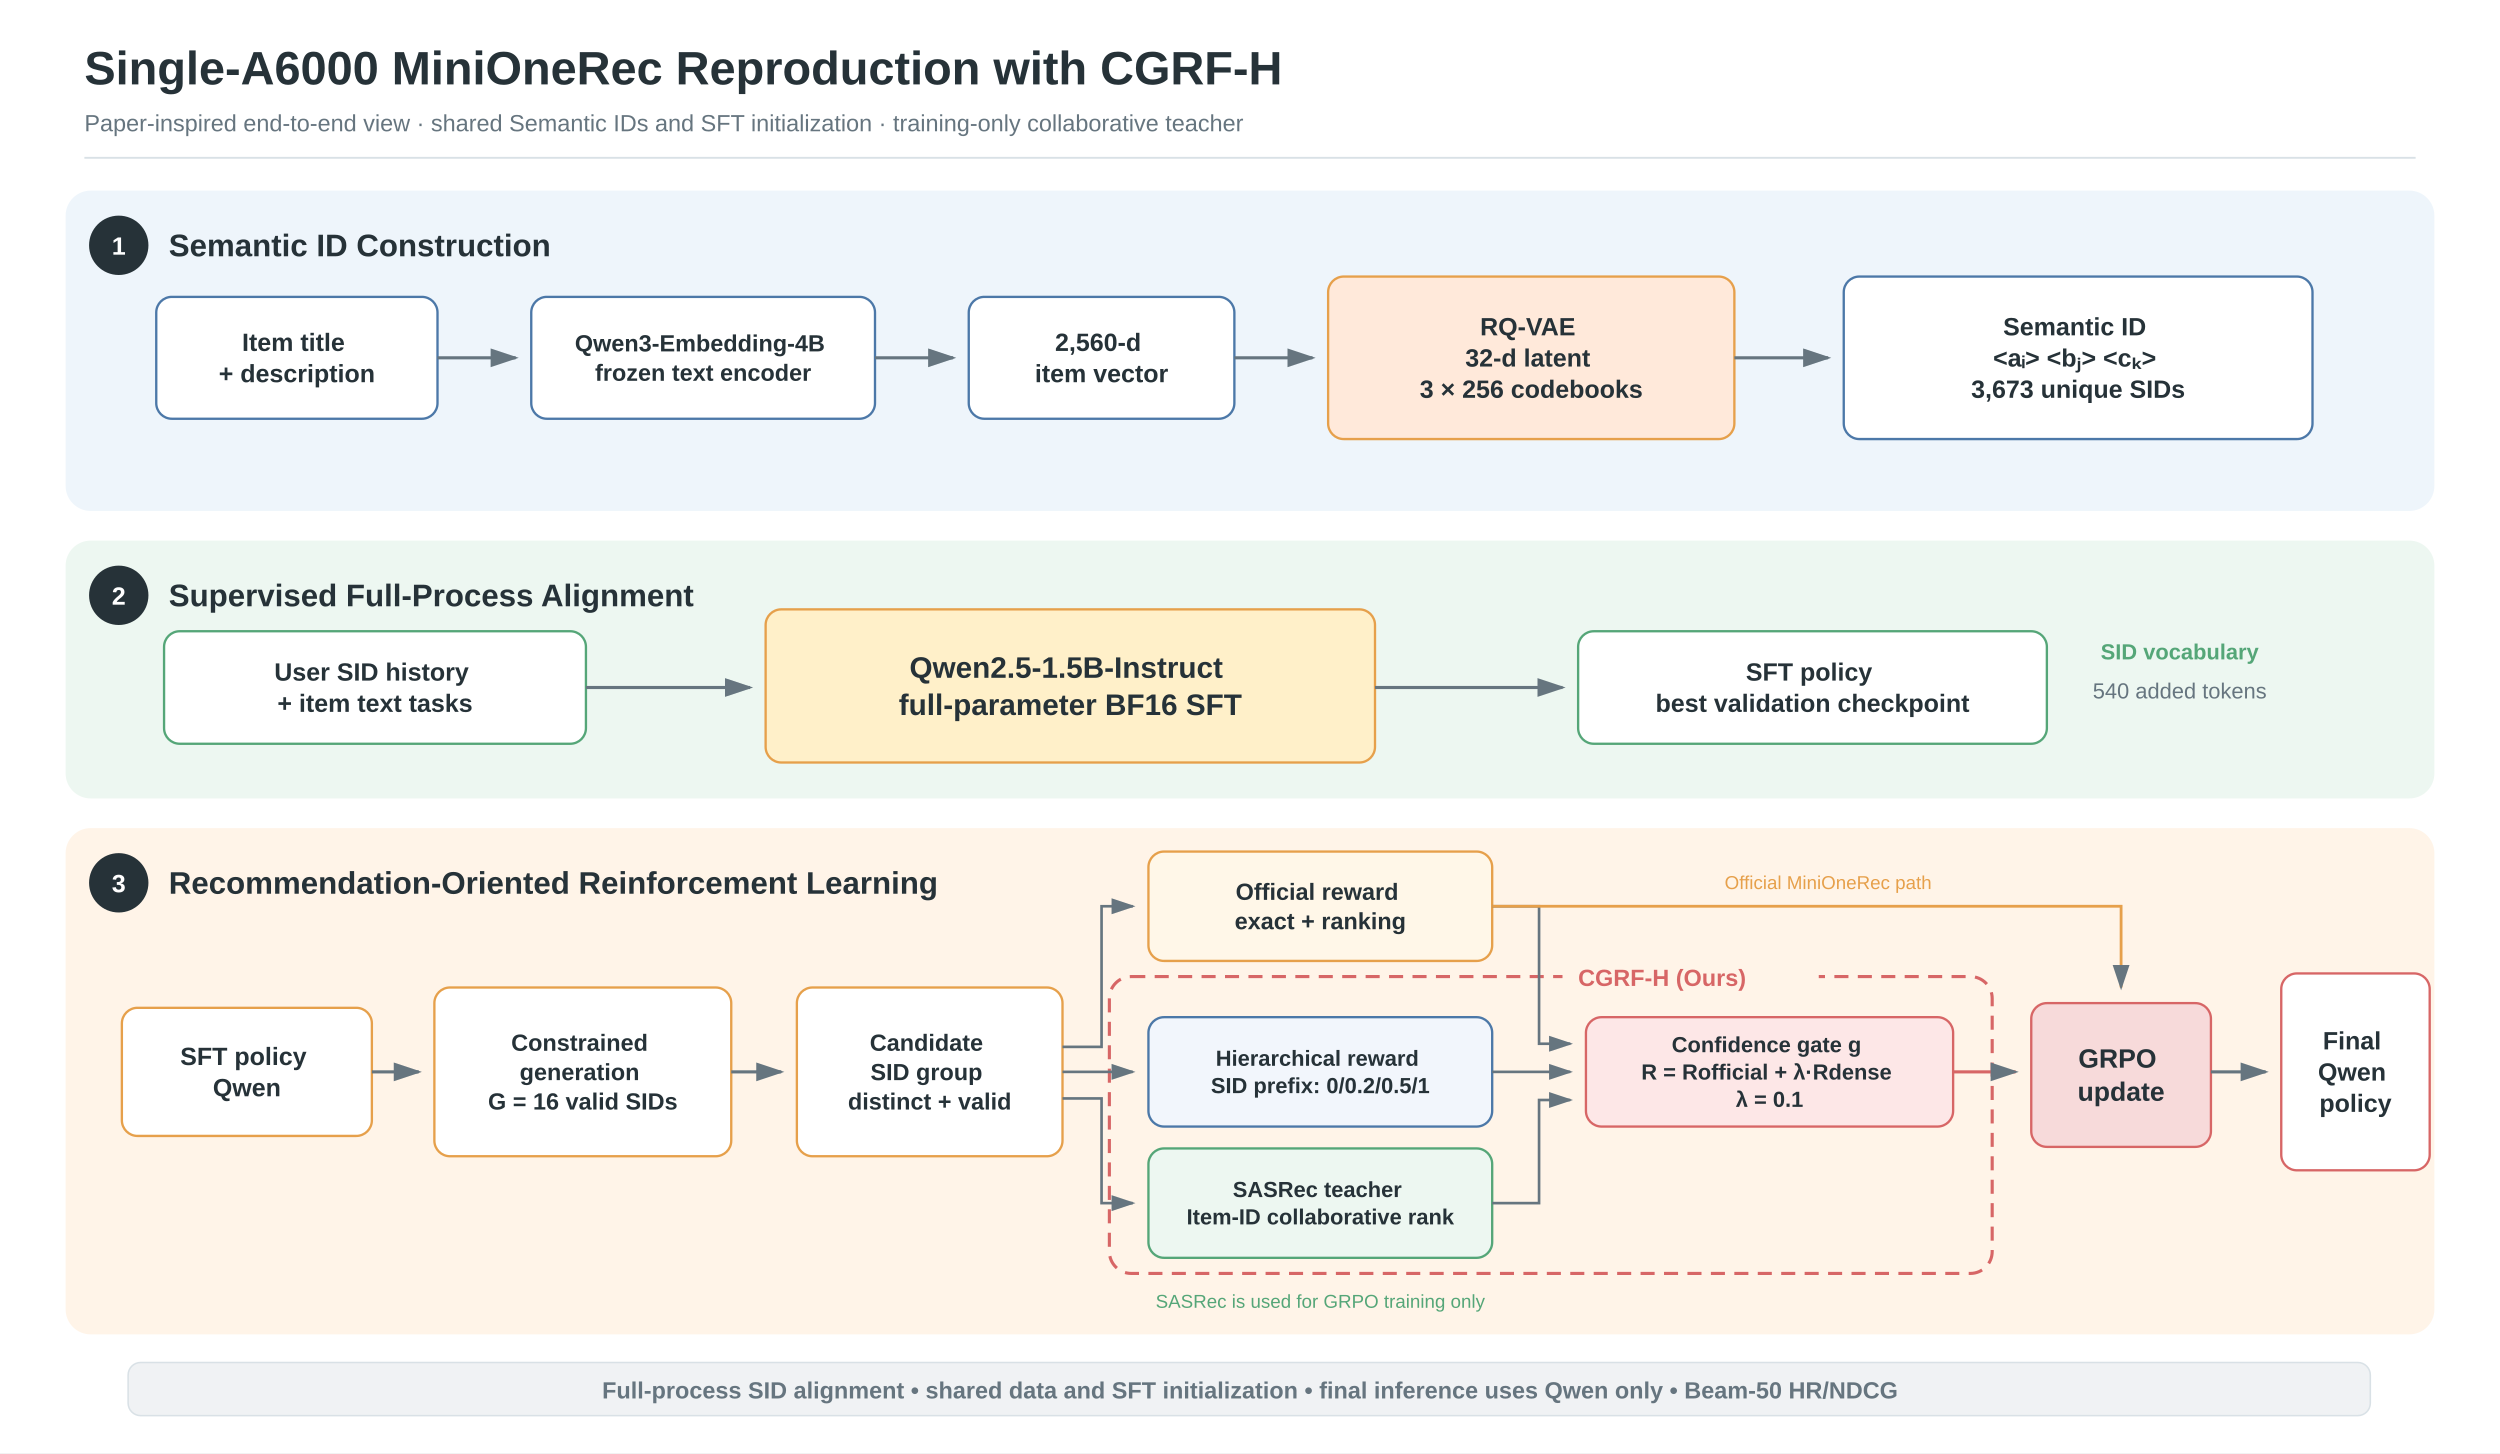
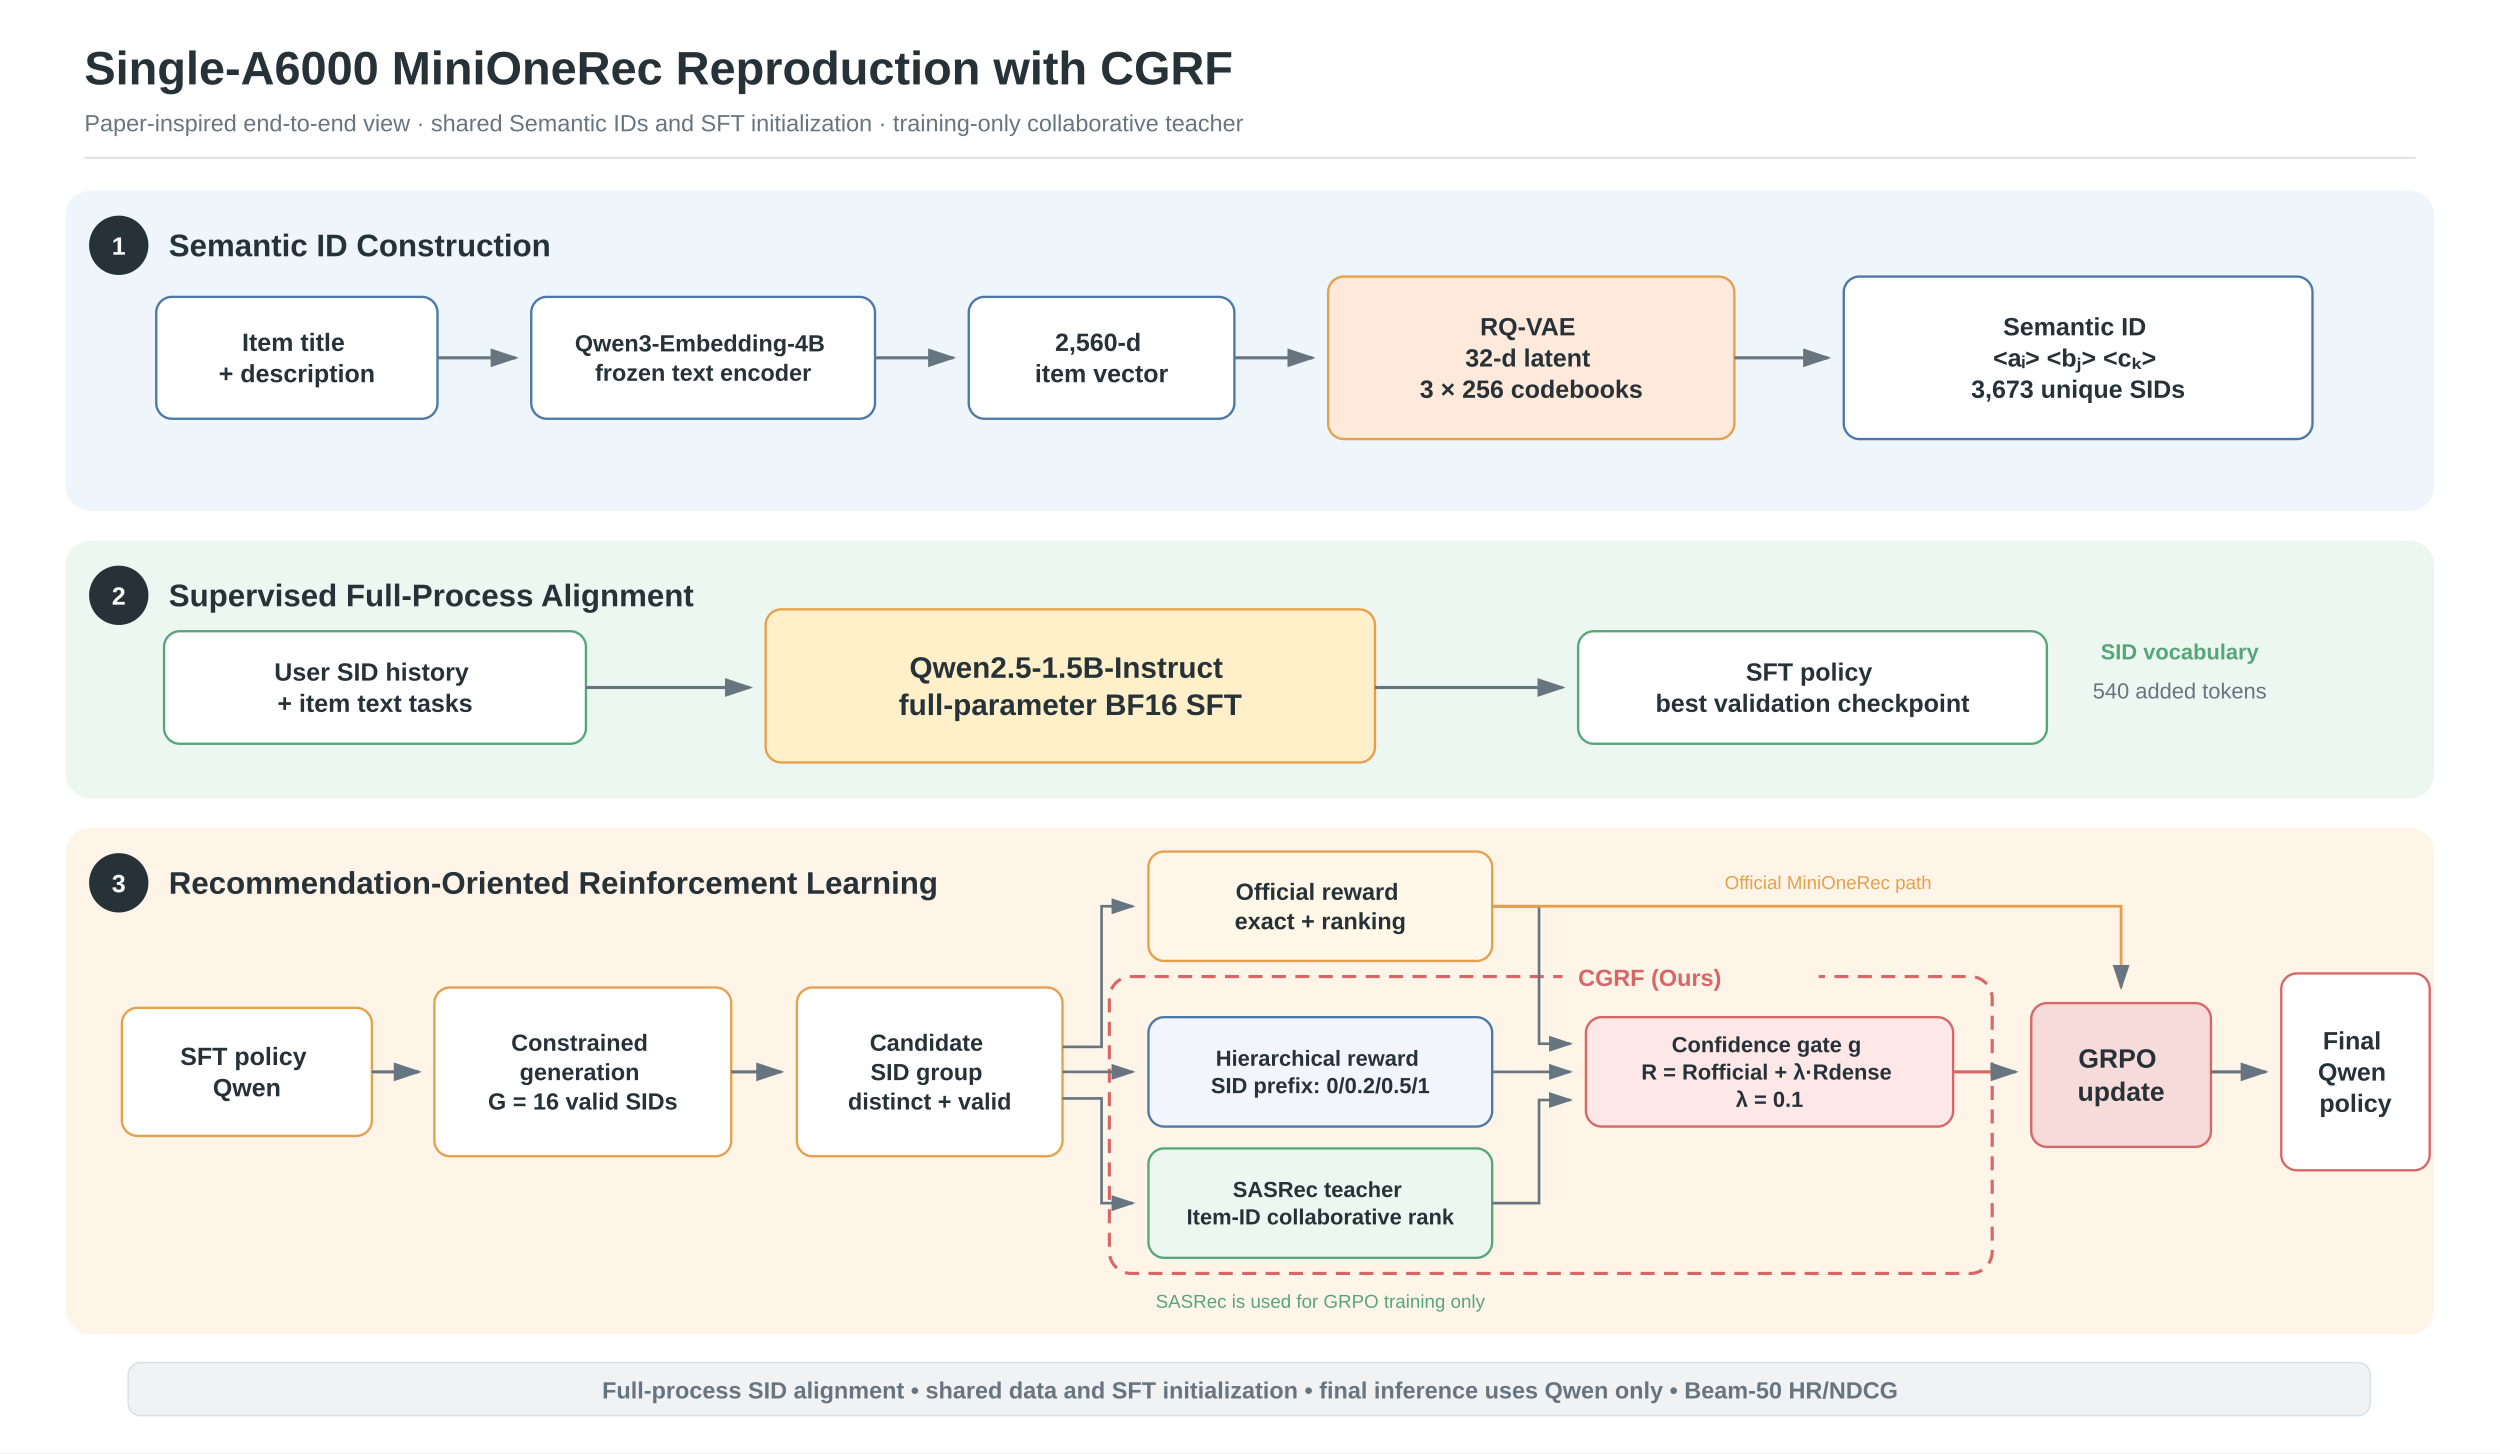
<svg xmlns="http://www.w3.org/2000/svg" width="1600" height="930" viewBox="0 0 1600 930" role="img">
  <defs>
    <marker id="arrow" markerWidth="10" markerHeight="10" refX="8" refY="3" orient="auto" markerUnits="strokeWidth">
      <path d="M0,0 L0,6 L9,3 z" fill="#66757F" />
    </marker>
    <filter id="soft-shadow" x="-10%" y="-10%" width="120%" height="130%">
      <feDropShadow dx="0" dy="2" stdDeviation="2" flood-opacity="0.12" />
    </filter>
  </defs>
  <rect width="100%" height="100%" fill="#FFFFFF" />
-   <text x="54.0" y="54.0" font-family="Arial, Helvetica, sans-serif" font-size="30" font-weight="700" fill="#263238" text-anchor="start">Single-A6000 MiniOneRec Reproduction with CGRF-H</text>
+   <text x="54.0" y="54.0" font-family="Arial, Helvetica, sans-serif" font-size="30" font-weight="700" fill="#263238" text-anchor="start">Single-A6000 MiniOneRec Reproduction with CGRF</text>
  <text x="54.0" y="84.0" font-family="Arial, Helvetica, sans-serif" font-size="15" font-weight="400" fill="#66757F" text-anchor="start">Paper-inspired end-to-end view · shared Semantic IDs and SFT initialization · training-only collaborative teacher</text>
  <line x1="54.0" y1="101.0" x2="1546.0" y2="101.0" stroke="#D9E1E6" stroke-width="1.2" />
  <rect x="42.0" y="122.0" width="1516.0" height="205.0" rx="16.0" fill="#EEF5FB" stroke="none" stroke-width="1.0" />
  <circle cx="76.0" cy="157.0" r="19.0" fill="#263238" stroke="none" stroke-width="1.0" />
  <text x="76.0" y="163.0" font-family="Arial, Helvetica, sans-serif" font-size="16" font-weight="700" fill="#FFFFFF" text-anchor="middle">1</text>
  <text x="108.0" y="164.0" font-family="Arial, Helvetica, sans-serif" font-size="20" font-weight="700" fill="#263238" text-anchor="start">Semantic ID Construction</text>
  <rect x="100.0" y="190.0" width="180.0" height="78.0" rx="10.0" fill="#FFFFFF" stroke="#4C78A8" stroke-width="1.5" />
  <text x="190.0" y="224.6" font-family="Arial, Helvetica, sans-serif" font-size="16" font-weight="700" fill="#263238" text-anchor="middle">
    <tspan x="190.0" dy="0.0">Item title</tspan>
    <tspan x="190.0" dy="20.0">+ description</tspan>
  </text>
  <rect x="340.0" y="190.0" width="220.0" height="78.0" rx="10.0" fill="#FFFFFF" stroke="#4C78A8" stroke-width="1.5" />
  <text x="450.0" y="224.9" font-family="Arial, Helvetica, sans-serif" font-size="15" font-weight="700" fill="#263238" text-anchor="middle">
    <tspan x="450.0" dy="0.0">Qwen3-Embedding-4B</tspan>
    <tspan x="450.0" dy="18.8">frozen text encoder</tspan>
  </text>
  <rect x="620.0" y="190.0" width="170.0" height="78.0" rx="10.0" fill="#FFFFFF" stroke="#4C78A8" stroke-width="1.5" />
  <text x="705.0" y="224.6" font-family="Arial, Helvetica, sans-serif" font-size="16" font-weight="700" fill="#263238" text-anchor="middle">
    <tspan x="705.0" dy="0.0">2,560-d</tspan>
    <tspan x="705.0" dy="20.0">item vector</tspan>
  </text>
  <rect x="850.0" y="177.0" width="260.0" height="104.0" rx="10.0" fill="#FFE9DA" stroke="#E6A04B" stroke-width="1.5" />
  <text x="980.0" y="214.6" font-family="Arial, Helvetica, sans-serif" font-size="16" font-weight="700" fill="#263238" text-anchor="middle">
    <tspan x="980.0" dy="0.0">RQ-VAE</tspan>
    <tspan x="980.0" dy="20.0">32-d latent</tspan>
    <tspan x="980.0" dy="20.0">3 × 256 codebooks</tspan>
  </text>
  <rect x="1180.0" y="177.0" width="300.0" height="104.0" rx="10.0" fill="#FFFFFF" stroke="#4C78A8" stroke-width="1.5" />
  <text x="1330.0" y="214.6" font-family="Arial, Helvetica, sans-serif" font-size="16" font-weight="700" fill="#263238" text-anchor="middle">
    <tspan x="1330.0" dy="0.0">Semantic ID</tspan>
    <tspan x="1330.0" dy="20.0">&lt;aᵢ&gt; &lt;bⱼ&gt; &lt;cₖ&gt;</tspan>
    <tspan x="1330.0" dy="20.0">3,673 unique SIDs</tspan>
  </text>
  <line x1="280.0" y1="229.0" x2="330.0" y2="229.0" stroke="#66757F" stroke-width="2.0" marker-end="url(#arrow)" />
  <line x1="560.0" y1="229.0" x2="610.0" y2="229.0" stroke="#66757F" stroke-width="2.0" marker-end="url(#arrow)" />
  <line x1="790.0" y1="229.0" x2="840.0" y2="229.0" stroke="#66757F" stroke-width="2.0" marker-end="url(#arrow)" />
  <line x1="1110.0" y1="229.0" x2="1170.0" y2="229.0" stroke="#66757F" stroke-width="2.0" marker-end="url(#arrow)" />
  <rect x="42.0" y="346.0" width="1516.0" height="165.0" rx="16.0" fill="#EDF7F1" stroke="none" stroke-width="1.0" />
  <circle cx="76.0" cy="381.0" r="19.0" fill="#263238" stroke="none" stroke-width="1.0" />
  <text x="76.0" y="387.0" font-family="Arial, Helvetica, sans-serif" font-size="16" font-weight="700" fill="#FFFFFF" text-anchor="middle">2</text>
  <text x="108.0" y="388.0" font-family="Arial, Helvetica, sans-serif" font-size="20" font-weight="700" fill="#263238" text-anchor="start">Supervised Full-Process Alignment</text>
  <rect x="105.0" y="404.0" width="270.0" height="72.0" rx="10.0" fill="#FFFFFF" stroke="#55A678" stroke-width="1.5" />
  <text x="240.0" y="435.6" font-family="Arial, Helvetica, sans-serif" font-size="16" font-weight="700" fill="#263238" text-anchor="middle">
    <tspan x="240.0" dy="0.0">User SID history</tspan>
    <tspan x="240.0" dy="20.0">+ item text tasks</tspan>
  </text>
  <rect x="490.0" y="390.0" width="390.0" height="98.0" rx="10.0" fill="#FFF0C9" stroke="#E6A04B" stroke-width="1.5" />
  <text x="685.0" y="433.8" font-family="Arial, Helvetica, sans-serif" font-size="19" font-weight="700" fill="#263238" text-anchor="middle">
    <tspan x="685.0" dy="0.0">Qwen2.5-1.5B-Instruct</tspan>
    <tspan x="685.0" dy="23.8">full-parameter BF16 SFT</tspan>
  </text>
  <rect x="1010.0" y="404.0" width="300.0" height="72.0" rx="10.0" fill="#FFFFFF" stroke="#55A678" stroke-width="1.5" />
  <text x="1160.0" y="435.6" font-family="Arial, Helvetica, sans-serif" font-size="16" font-weight="700" fill="#263238" text-anchor="middle">
    <tspan x="1160.0" dy="0.0">SFT policy</tspan>
    <tspan x="1160.0" dy="20.0">best validation checkpoint</tspan>
  </text>
  <line x1="375.0" y1="440.0" x2="480.0" y2="440.0" stroke="#66757F" stroke-width="2.0" marker-end="url(#arrow)" />
  <line x1="880.0" y1="440.0" x2="1000.0" y2="440.0" stroke="#66757F" stroke-width="2.0" marker-end="url(#arrow)" />
  <text x="1395.0" y="422.0" font-family="Arial, Helvetica, sans-serif" font-size="14" font-weight="700" fill="#55A678" text-anchor="middle">SID vocabulary</text>
  <text x="1395.0" y="447.0" font-family="Arial, Helvetica, sans-serif" font-size="14" font-weight="400" fill="#66757F" text-anchor="middle">540 added tokens</text>
  <rect x="42.0" y="530.0" width="1516.0" height="324.0" rx="16.0" fill="#FFF4E8" stroke="none" stroke-width="1.0" />
  <circle cx="76.0" cy="565.0" r="19.0" fill="#263238" stroke="none" stroke-width="1.0" />
  <text x="76.0" y="571.0" font-family="Arial, Helvetica, sans-serif" font-size="16" font-weight="700" fill="#FFFFFF" text-anchor="middle">3</text>
  <text x="108.0" y="572.0" font-family="Arial, Helvetica, sans-serif" font-size="20" font-weight="700" fill="#263238" text-anchor="start">Recommendation-Oriented Reinforcement Learning</text>
  <rect x="78.0" y="645.0" width="160.0" height="82.0" rx="10.0" fill="#FFFFFF" stroke="#E6A04B" stroke-width="1.5" />
  <text x="158.0" y="681.6" font-family="Arial, Helvetica, sans-serif" font-size="16" font-weight="700" fill="#263238" text-anchor="middle">
    <tspan x="158.0" dy="0.0">SFT policy</tspan>
    <tspan x="158.0" dy="20.0">Qwen</tspan>
  </text>
  <rect x="278.0" y="632.0" width="190.0" height="108.0" rx="10.0" fill="#FFFFFF" stroke="#E6A04B" stroke-width="1.5" />
  <text x="373.0" y="672.5" font-family="Arial, Helvetica, sans-serif" font-size="15" font-weight="700" fill="#263238" text-anchor="middle">
    <tspan x="373.0" dy="0.0">Constrained</tspan>
    <tspan x="373.0" dy="18.8">generation</tspan>
    <tspan x="373.0" dy="18.8">G = 16 valid SIDs</tspan>
  </text>
  <rect x="510.0" y="632.0" width="170.0" height="108.0" rx="10.0" fill="#FFFFFF" stroke="#E6A04B" stroke-width="1.5" />
  <text x="595.0" y="672.5" font-family="Arial, Helvetica, sans-serif" font-size="15" font-weight="700" fill="#263238" text-anchor="middle">
    <tspan x="595.0" dy="0.0">Candidate</tspan>
    <tspan x="595.0" dy="18.8">SID group</tspan>
    <tspan x="595.0" dy="18.8">distinct + valid</tspan>
  </text>
  <line x1="238.0" y1="686.0" x2="268.0" y2="686.0" stroke="#66757F" stroke-width="2.0" marker-end="url(#arrow)" />
  <line x1="468.0" y1="686.0" x2="500.0" y2="686.0" stroke="#66757F" stroke-width="2.0" marker-end="url(#arrow)" />
  <rect x="735.0" y="545.0" width="220.0" height="70.0" rx="10.0" fill="#FFF7E8" stroke="#E6A04B" stroke-width="1.5" />
  <text x="845.0" y="575.9" font-family="Arial, Helvetica, sans-serif" font-size="15" font-weight="700" fill="#263238" text-anchor="middle">
    <tspan x="845.0" dy="0.0">Official reward</tspan>
    <tspan x="845.0" dy="18.8">exact + ranking</tspan>
  </text>
  <rect x="710.0" y="625.0" width="565.0" height="190.0" rx="14.0" fill="none" stroke="#D76666" stroke-width="2.0" stroke-dasharray="9 6" />
  <rect x="1000.0" y="612.0" width="164.0" height="26.0" rx="4.0" fill="#FFF4E8" stroke="none" stroke-width="1.0" />
-   <text x="1010.0" y="631.0" font-family="Arial, Helvetica, sans-serif" font-size="15" font-weight="700" fill="#D76666" text-anchor="start">CGRF-H (Ours)</text>
+   <text x="1010.0" y="631.0" font-family="Arial, Helvetica, sans-serif" font-size="15" font-weight="700" fill="#D76666" text-anchor="start">CGRF (Ours)</text>
  <rect x="735.0" y="651.0" width="220.0" height="70.0" rx="10.0" fill="#F2F6FC" stroke="#4C78A8" stroke-width="1.5" />
  <text x="845.0" y="682.1" font-family="Arial, Helvetica, sans-serif" font-size="14" font-weight="700" fill="#263238" text-anchor="middle">
    <tspan x="845.0" dy="0.0">Hierarchical reward</tspan>
    <tspan x="845.0" dy="17.5">SID prefix: 0/0.2/0.5/1</tspan>
  </text>
  <rect x="735.0" y="735.0" width="220.0" height="70.0" rx="10.0" fill="#EDF7F1" stroke="#55A678" stroke-width="1.5" />
  <text x="845.0" y="766.1" font-family="Arial, Helvetica, sans-serif" font-size="14" font-weight="700" fill="#263238" text-anchor="middle">
    <tspan x="845.0" dy="0.0">SASRec teacher</tspan>
    <tspan x="845.0" dy="17.5">Item-ID collaborative rank</tspan>
  </text>
  <polyline points="680.0,670.0 705.0,670.0 705.0,580.0 725.0,580.0" fill="none" stroke="#66757F" stroke-width="1.7" marker-end="url(#arrow)" />
  <line x1="680.0" y1="686.0" x2="725.0" y2="686.0" stroke="#66757F" stroke-width="1.7" marker-end="url(#arrow)" />
  <polyline points="680.0,703.0 705.0,703.0 705.0,770.0 725.0,770.0" fill="none" stroke="#66757F" stroke-width="1.7" marker-end="url(#arrow)" />
  <rect x="1015.0" y="651.0" width="235.0" height="70.0" rx="10.0" fill="#FDE7E7" stroke="#D76666" stroke-width="1.5" />
  <text x="1132.5" y="673.4" font-family="Arial, Helvetica, sans-serif" font-size="14" font-weight="700" fill="#263238" text-anchor="middle">
    <tspan x="1132.5" dy="0.0">Confidence gate g</tspan>
    <tspan x="1132.5" dy="17.5">R = Rofficial + λ·Rdense</tspan>
    <tspan x="1132.5" dy="17.5">λ = 0.1</tspan>
  </text>
  <line x1="955.0" y1="686.0" x2="1005.0" y2="686.0" stroke="#66757F" stroke-width="1.7" marker-end="url(#arrow)" />
  <polyline points="955.0,770.0 985.0,770.0 985.0,704.0 1005.0,704.0" fill="none" stroke="#66757F" stroke-width="1.7" marker-end="url(#arrow)" />
  <polyline points="955.0,580.0 985.0,580.0 985.0,668.0 1005.0,668.0" fill="none" stroke="#66757F" stroke-width="1.7" marker-end="url(#arrow)" />
  <rect x="1300.0" y="642.0" width="115.0" height="92.0" rx="10.0" fill="#F7DADA" stroke="#D76666" stroke-width="1.5" />
  <text x="1357.5" y="683.3" font-family="Arial, Helvetica, sans-serif" font-size="17" font-weight="700" fill="#263238" text-anchor="middle">
    <tspan x="1357.5" dy="0.0">GRPO</tspan>
    <tspan x="1357.5" dy="21.2">update</tspan>
  </text>
  <polyline points="955.0,580.0 1357.5,580.0 1357.5,632.0" fill="none" stroke="#E6A04B" stroke-width="1.8" marker-end="url(#arrow)" />
  <text x="1170.0" y="569.0" font-family="Arial, Helvetica, sans-serif" font-size="12" font-weight="400" fill="#E6A04B" text-anchor="middle">Official MiniOneRec path</text>
  <line x1="1250.0" y1="686.0" x2="1290.0" y2="686.0" stroke="#D76666" stroke-width="2.0" marker-end="url(#arrow)" />
  <rect x="1460.0" y="623.0" width="95.0" height="126.0" rx="10.0" fill="#FFFFFF" stroke="#D76666" stroke-width="1.5" />
  <text x="1507.5" y="671.6" font-family="Arial, Helvetica, sans-serif" font-size="16" font-weight="700" fill="#263238" text-anchor="middle">
    <tspan x="1507.5" dy="0.0">Final</tspan>
    <tspan x="1507.5" dy="20.0">Qwen</tspan>
    <tspan x="1507.5" dy="20.0">policy</tspan>
  </text>
  <line x1="1415.0" y1="686.0" x2="1450.0" y2="686.0" stroke="#66757F" stroke-width="2.0" marker-end="url(#arrow)" />
  <text x="845.0" y="837.0" font-family="Arial, Helvetica, sans-serif" font-size="12" font-weight="400" fill="#55A678" text-anchor="middle">SASRec is used for GRPO training only</text>
  <rect x="82.0" y="872.0" width="1435.0" height="34.0" rx="8.0" fill="#F0F2F4" stroke="#D9E1E6" stroke-width="1.0" />
  <text x="800.0" y="895.0" font-family="Arial, Helvetica, sans-serif" font-size="15" font-weight="700" fill="#66757F" text-anchor="middle">Full-process SID alignment  •  shared data and SFT initialization  •  final inference uses Qwen only  •  Beam-50 HR/NDCG</text>
</svg>
